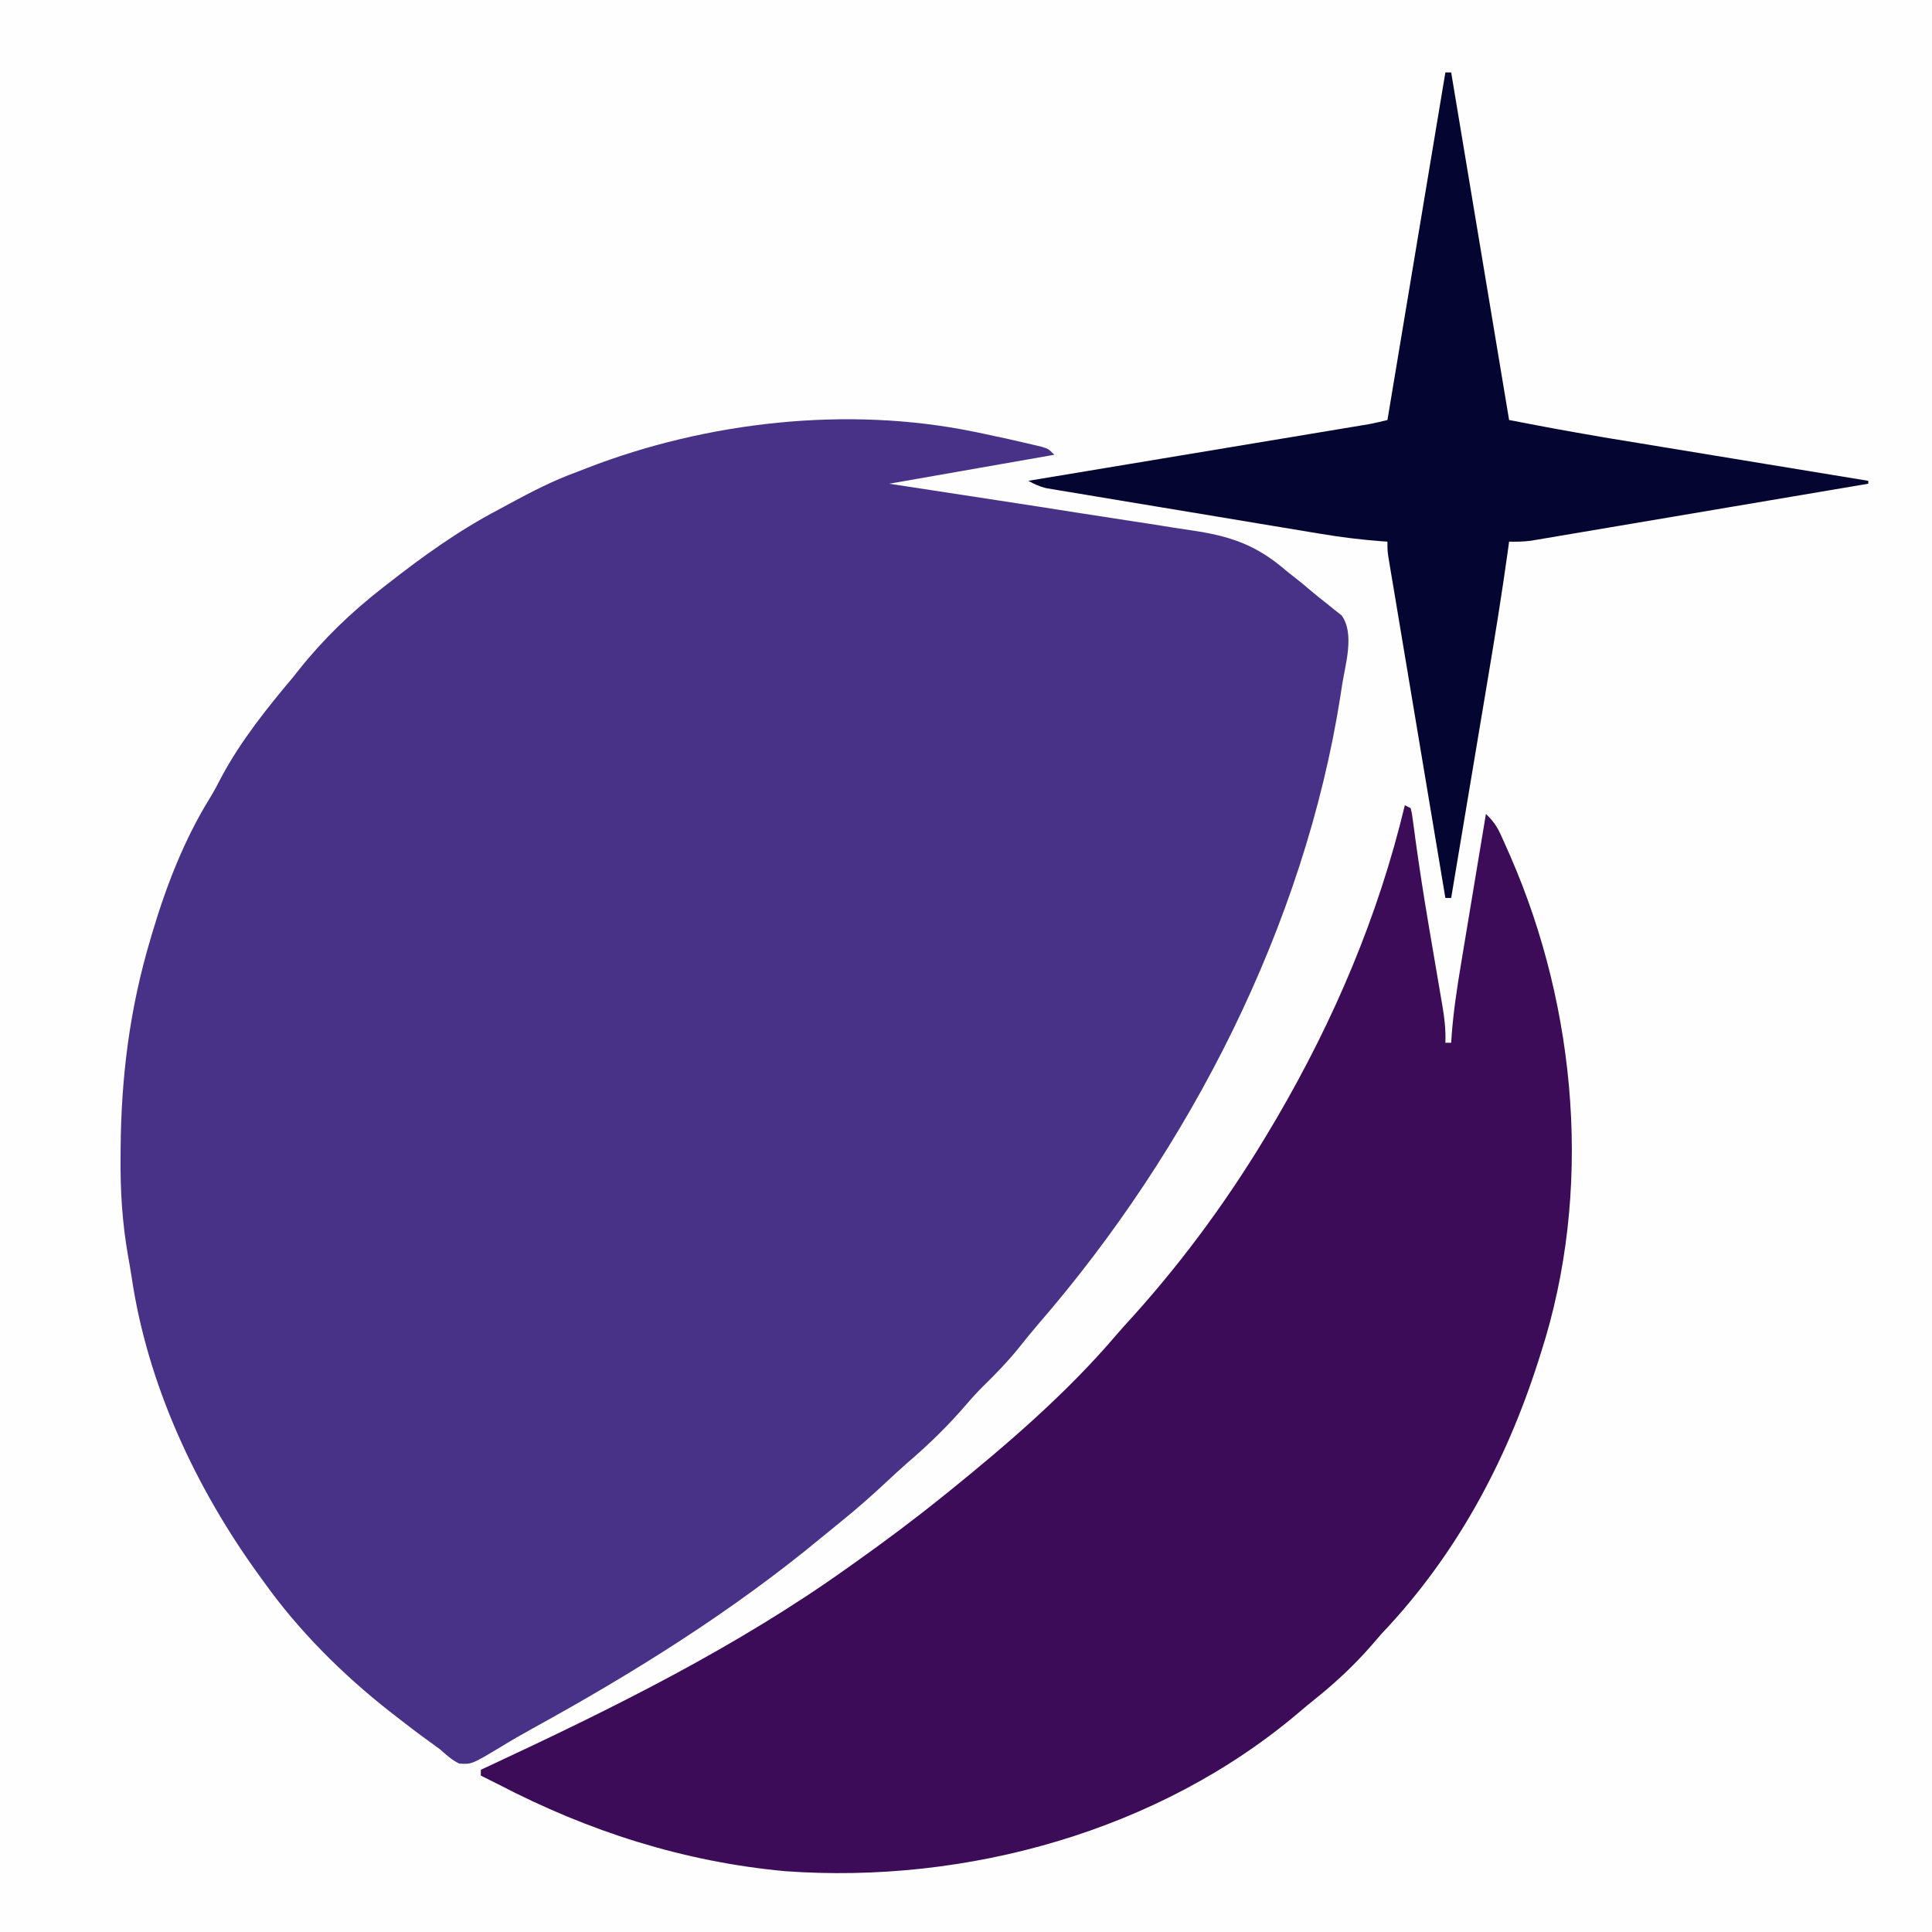
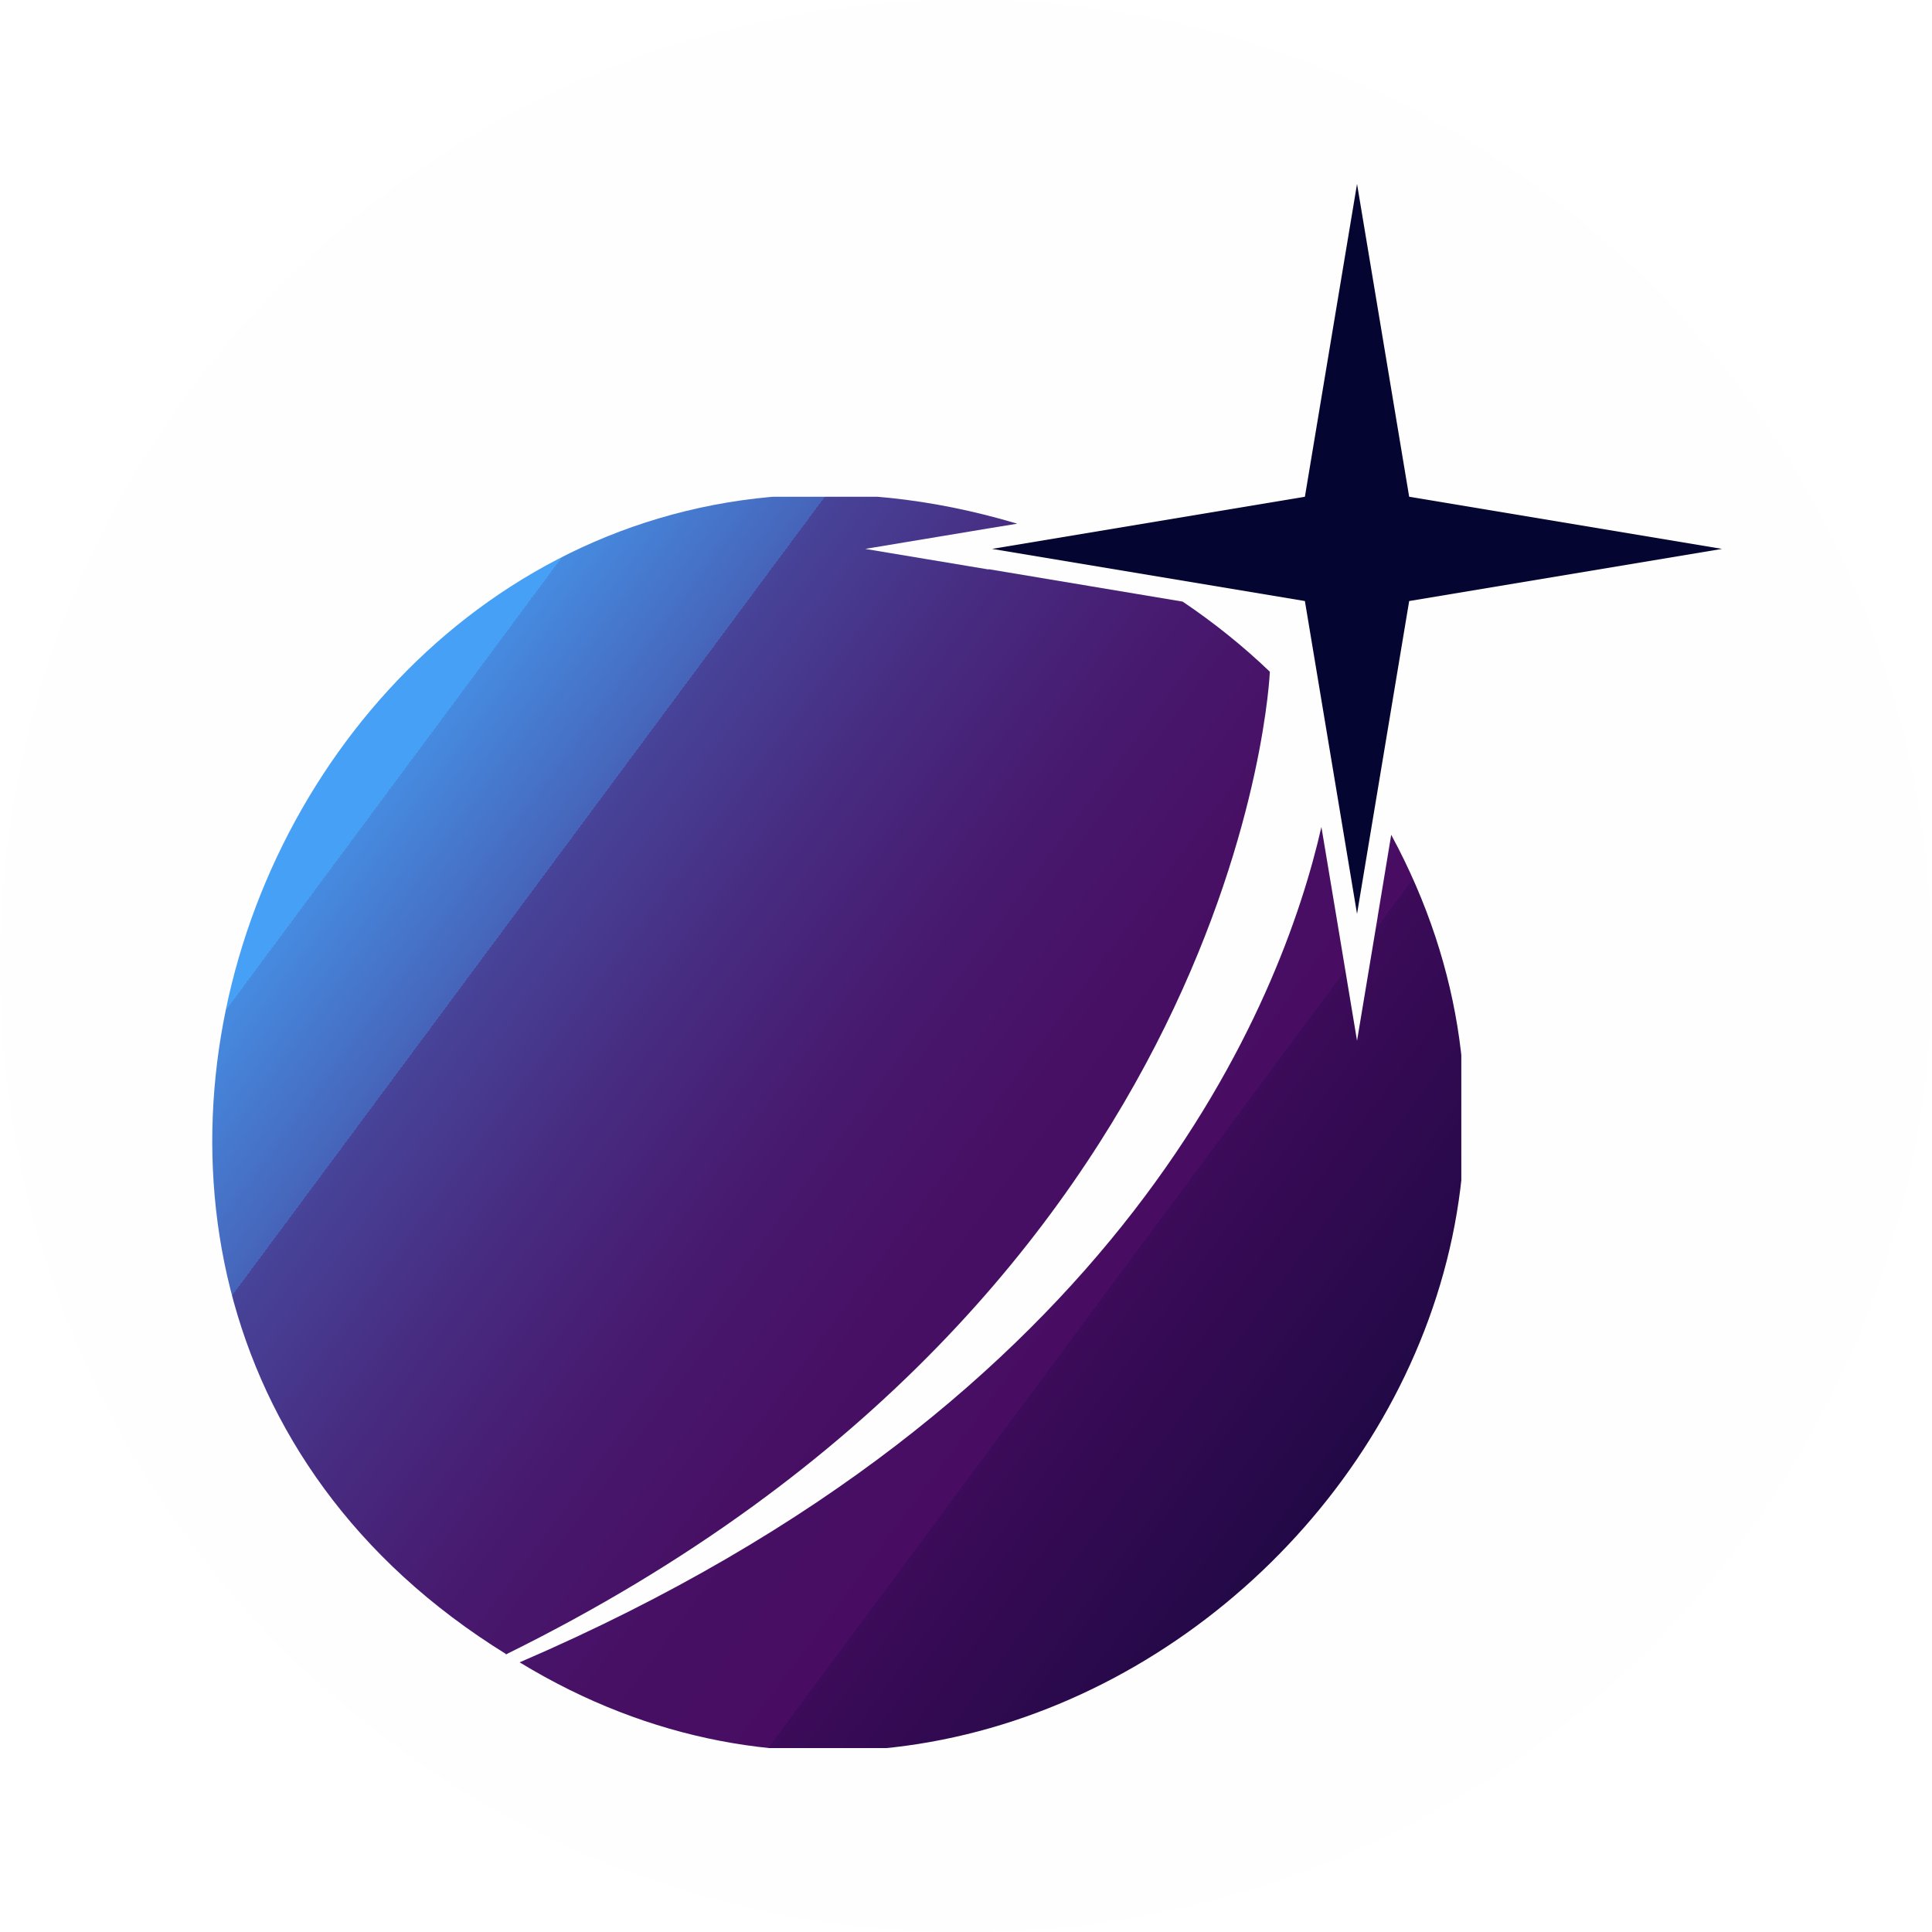
- <svg xmlns="http://www.w3.org/2000/svg" version="1.1" width="667" height="667">
-   <path d="M0 0 C220.11 0 440.22 0 667 0 C667 220.11 667 440.22 667 667 C446.89 667 226.78 667 0 667 C0 446.89 0 226.78 0 0 Z " fill="#FEFEFE" transform="translate(0,0)" />
-   <path d="M0 0 C1.129 0.231 2.257 0.461 3.42 0.699 C9.272 1.924 15.109 3.212 20.926 4.598 C21.858 4.819 22.791 5.041 23.751 5.27 C26 6 26 6 28 8 C-0.215 12.95 -0.215 12.95 -29 18 C-10.185 20.896 -10.185 20.896 8.634 23.764 C17.878 25.168 27.117 26.606 36.352 28.069 C41.875 28.943 47.399 29.802 52.929 30.629 C58.366 31.444 63.796 32.295 69.222 33.172 C71.263 33.495 73.306 33.806 75.35 34.102 C88.719 36.049 97.75 39.117 108 48 C109.915 49.524 111.831 51.045 113.75 52.562 C115.051 53.663 115.051 53.663 116.379 54.785 C118.187 56.313 120.031 57.798 121.902 59.246 C122.821 59.99 123.741 60.734 124.688 61.5 C125.516 62.15 126.345 62.799 127.199 63.469 C131.771 69.895 128.422 80.407 127.312 87.688 C127.131 88.879 126.949 90.071 126.762 91.299 C114.305 170.552 74.726 247.798 22.445 308.152 C20.043 310.949 17.738 313.806 15.438 316.688 C11.673 321.321 7.6 325.502 3.332 329.672 C1.304 331.696 -0.581 333.758 -2.438 335.938 C-8.651 343.177 -15.529 349.879 -22.785 356.066 C-25.113 358.099 -27.371 360.193 -29.629 362.303 C-34.945 367.267 -40.338 372.052 -46.016 376.605 C-48.23 378.382 -50.425 380.175 -52.609 381.988 C-83.237 407.334 -117.261 428.569 -152.043 447.688 C-155.765 449.735 -159.428 451.844 -163.051 454.062 C-173.123 460.113 -173.123 460.113 -177.473 459.852 C-180.062 458.564 -181.85 456.942 -184 455 C-185.203 454.103 -186.416 453.22 -187.637 452.348 C-191.838 449.332 -195.929 446.188 -200 443 C-200.546 442.575 -201.093 442.15 -201.656 441.712 C-217.859 428.978 -233.051 413.807 -245 397 C-245.434 396.405 -245.868 395.81 -246.315 395.197 C-268.295 365.007 -285.061 329.136 -290.54 291.977 C-290.909 289.59 -291.318 287.221 -291.749 284.845 C-293.784 273.345 -294.489 262.229 -294.375 250.562 C-294.37 249.699 -294.365 248.836 -294.36 247.946 C-294.191 222.739 -291.234 199.232 -284 175 C-283.748 174.147 -283.497 173.295 -283.238 172.416 C-278.485 156.567 -272.318 140.695 -263.594 126.598 C-262.033 124.054 -260.673 121.467 -259.312 118.812 C-252.711 106.615 -243.901 95.577 -235 85 C-234.285 84.1 -233.569 83.2 -232.832 82.273 C-224.316 71.572 -214.779 62.395 -204 54 C-203.357 53.497 -202.714 52.994 -202.052 52.475 C-189.884 42.968 -177.703 34.195 -164 27 C-162.627 26.258 -161.255 25.514 -159.883 24.77 C-152.394 20.722 -145.014 16.909 -137 14 C-135.79 13.529 -134.579 13.059 -133.332 12.574 C-92.098 -3.411 -43.615 -8.917 0 0 Z " fill="#473287" transform="translate(336,149)" />
-   <path d="M0 0 C0.66 0.33 1.32 0.66 2 1 C2.467 2.83 2.467 2.83 2.789 5.316 C2.922 6.286 3.055 7.255 3.192 8.253 C3.335 9.345 3.478 10.437 3.625 11.562 C4.952 21.157 6.426 30.715 8.039 40.266 C8.31 41.871 8.31 41.871 8.586 43.508 C9.323 47.863 10.062 52.216 10.809 56.569 C11.34 59.667 11.866 62.765 12.391 65.863 C12.553 66.797 12.715 67.73 12.882 68.692 C13.64 73.184 14.195 77.424 14 82 C14.66 82 15.32 82 16 82 C16.043 81.317 16.086 80.635 16.131 79.931 C16.758 71.256 18.066 62.741 19.504 54.172 C19.75 52.687 19.995 51.202 20.239 49.717 C20.878 45.85 21.522 41.983 22.168 38.117 C22.828 34.156 23.483 30.193 24.139 26.23 C25.42 18.486 26.708 10.743 28 3 C30.292 5.212 31.69 7.056 33.016 9.965 C33.376 10.754 33.737 11.544 34.108 12.357 C34.485 13.209 34.862 14.06 35.25 14.938 C35.645 15.827 36.04 16.717 36.446 17.633 C59.554 70.596 64.87 133.616 47 189 C46.691 189.978 46.382 190.956 46.063 191.964 C34.844 227.064 17.497 259.171 -8 286 C-9.216 287.389 -10.425 288.785 -11.625 290.188 C-17.618 297.045 -24.062 303.035 -31.172 308.727 C-32.974 310.175 -34.758 311.647 -36.516 313.148 C-84.766 354.146 -151.387 372.543 -214 368 C-249.101 364.736 -281.807 354.259 -313 338 C-314.998 336.996 -316.998 335.995 -319 335 C-319 334.34 -319 333.68 -319 333 C-317.675 332.383 -317.675 332.383 -316.323 331.753 C-273.265 311.681 -230.77 290.727 -192 263 C-191.279 262.489 -190.558 261.977 -189.815 261.451 C-179.654 254.24 -169.705 246.814 -160 239 C-158.623 237.898 -158.623 237.898 -157.219 236.773 C-136.974 220.399 -116.616 202.846 -99.699 182.98 C-97.72 180.673 -95.674 178.434 -93.625 176.188 C-75.651 156.216 -59.645 134.135 -46 111 C-45.393 109.978 -44.786 108.956 -44.16 107.902 C-24.346 73.906 -9.166 38.304 0 0 Z " fill="#3C0C59" transform="translate(485,278)" />
-   <path d="M0 0 C0.66 0 1.32 0 2 0 C8.6 39.6 15.2 79.2 22 120 C38.398 123.155 38.398 123.155 54.839 126.015 C55.847 126.181 56.854 126.347 57.893 126.519 C61.122 127.052 64.352 127.581 67.582 128.109 C69.861 128.485 72.141 128.86 74.42 129.236 C80.342 130.211 86.266 131.184 92.189 132.155 C98.264 133.152 104.338 134.152 110.412 135.152 C122.274 137.104 134.137 139.053 146 141 C146 141.33 146 141.66 146 142 C130.572 144.613 115.142 147.221 99.712 149.823 C92.547 151.031 85.383 152.241 78.219 153.455 C71.975 154.513 65.731 155.568 59.485 156.619 C56.179 157.176 52.873 157.734 49.567 158.296 C45.876 158.923 42.184 159.544 38.491 160.164 C37.397 160.351 36.302 160.538 35.174 160.731 C33.662 160.983 33.662 160.983 32.119 161.241 C31.246 161.388 30.373 161.536 29.474 161.688 C26.955 162.006 24.536 162.055 22 162 C21.83 163.233 21.66 164.467 21.485 165.737 C19.544 179.652 17.315 193.508 14.988 207.363 C14.611 209.62 14.234 211.877 13.858 214.134 C12.878 219.998 11.896 225.862 10.913 231.725 C9.906 237.739 8.901 243.753 7.896 249.768 C5.934 261.512 3.968 273.256 2 285 C1.34 285 0.68 285 0 285 C-2.611 269.406 -5.218 253.812 -7.823 238.217 C-9.032 230.977 -10.243 223.736 -11.455 216.496 C-12.512 210.186 -13.567 203.876 -14.619 197.566 C-15.177 194.224 -15.736 190.882 -16.296 187.541 C-16.921 183.813 -17.543 180.085 -18.164 176.356 C-18.351 175.245 -18.538 174.134 -18.731 172.989 C-18.899 171.975 -19.067 170.961 -19.241 169.916 C-19.462 168.593 -19.462 168.593 -19.688 167.243 C-20 165 -20 165 -20 162 C-20.736 161.948 -21.472 161.896 -22.231 161.842 C-29.297 161.304 -36.226 160.441 -43.213 159.266 C-44.262 159.093 -45.31 158.921 -46.391 158.743 C-49.813 158.179 -53.235 157.607 -56.656 157.035 C-59.051 156.638 -61.446 156.24 -63.84 155.843 C-68.837 155.013 -73.833 154.18 -78.828 153.344 C-85.234 152.273 -91.641 151.211 -98.049 150.153 C-102.984 149.337 -107.918 148.514 -112.852 147.69 C-115.215 147.296 -117.579 146.904 -119.943 146.514 C-123.237 145.97 -126.53 145.418 -129.822 144.864 C-130.799 144.704 -131.776 144.544 -132.782 144.38 C-133.679 144.227 -134.576 144.075 -135.5 143.917 C-136.277 143.788 -137.054 143.658 -137.855 143.524 C-140.122 142.97 -141.959 142.119 -144 141 C-143.385 140.898 -142.77 140.796 -142.137 140.69 C-127.181 138.205 -112.225 135.718 -97.269 133.229 C-90.037 132.025 -82.804 130.822 -75.571 129.62 C-69.267 128.573 -62.964 127.525 -56.66 126.475 C-53.322 125.919 -49.985 125.364 -46.646 124.81 C-42.921 124.191 -39.195 123.571 -35.47 122.949 C-34.362 122.766 -33.254 122.583 -32.113 122.394 C-31.098 122.224 -30.083 122.054 -29.037 121.88 C-28.155 121.733 -27.274 121.586 -26.366 121.435 C-24.227 121.042 -22.11 120.528 -20 120 C-13.4 80.4 -6.8 40.8 0 0 Z " fill="#040530" transform="translate(499,25)" />
+ <svg xmlns="http://www.w3.org/2000/svg" id="Layer_1" version="1.1" viewBox="0 0 667 667">
+   <defs>
+     <style>
+       .st0 {
+         stroke-width: .2px;
+       }
+ 
+       .st0, .st1, .st2 {
+         fill: none;
+       }
+ 
+       .st0, .st2 {
+         stroke: #000;
+         stroke-miterlimit: 10;
+       }
+ 
+       .st3 {
+         clip-path: url(#clippath-1);
+       }
+ 
+       .st2 {
+         stroke-width: .2px;
+       }
+ 
+       .st4 {
+         fill: #040530;
+       }
+ 
+       .st5 {
+         fill: #fefefe;
+       }
+ 
+       .st6 {
+         fill: url(#linear-gradient);
+       }
+ 
+       .st7 {
+         clip-path: url(#clippath);
+       }
+     </style>
+     <clipPath id="clippath">
+       <path class="st1" d="M475.6,316.7l-7.1,42.6c-3-18-9.3-56-12.3-73.8-13.5,59.3-67,198.1-276.8,288.4,181.1,110.4,401.9-99,300.9-285.7l-4.7,28.4Z" />
+     </clipPath>
+     <linearGradient id="linear-gradient" x1="37.1" y1="201" x2="522.4" y2="561.1" gradientUnits="userSpaceOnUse">
+       <stop offset=".2" stop-color="#46a0f5" />
+       <stop offset=".2" stop-color="#468be0" />
+       <stop offset=".3" stop-color="#4664b9" />
+       <stop offset=".3" stop-color="#474499" />
+       <stop offset=".4" stop-color="#472c81" />
+       <stop offset=".5" stop-color="#471a6f" />
+       <stop offset=".6" stop-color="#471065" />
+       <stop offset=".7" stop-color="#480d62" />
+       <stop offset=".7" stop-color="#3c0b59" />
+       <stop offset=".9" stop-color="#1e0843" />
+       <stop offset="1" stop-color="#040530" />
+     </linearGradient>
+     <clipPath id="clippath-1">
+       <path class="st1" d="M341.3,196.6l-42.6-7.1c7.4-1.2,46.1-7.7,52.5-8.7C110.6,108.9-36.2,440.7,174.8,571.1c255-125.7,263.6-339.2,263.6-339.2-9.3-8.9-19.4-17-30.1-24.2l-67-11.2Z" />
+     </clipPath>
+   </defs>
+   <circle class="st5" cx="333.5" cy="333.5" r="333.5" />
+   <line class="st0" x1="-207.4" y1="571.7" x2="-207.4" y2="571.8" />
+   <g>
+     <line class="st2" x1="174.8" y1="571.1" x2="174.7" y2="571.2" />
+     <path class="st4" d="M486.5,171.5l-18-108-18,108-108,18,108,18,18,108,18-108,108-18-108-18Z" />
+     <g class="st7">
+       <rect class="st6" x="72.5" y="171.5" width="432" height="432" />
+     </g>
+     <g class="st3">
+       <rect class="st6" x="72.5" y="171.5" width="432" height="432" />
+     </g>
+   </g>
</svg>
